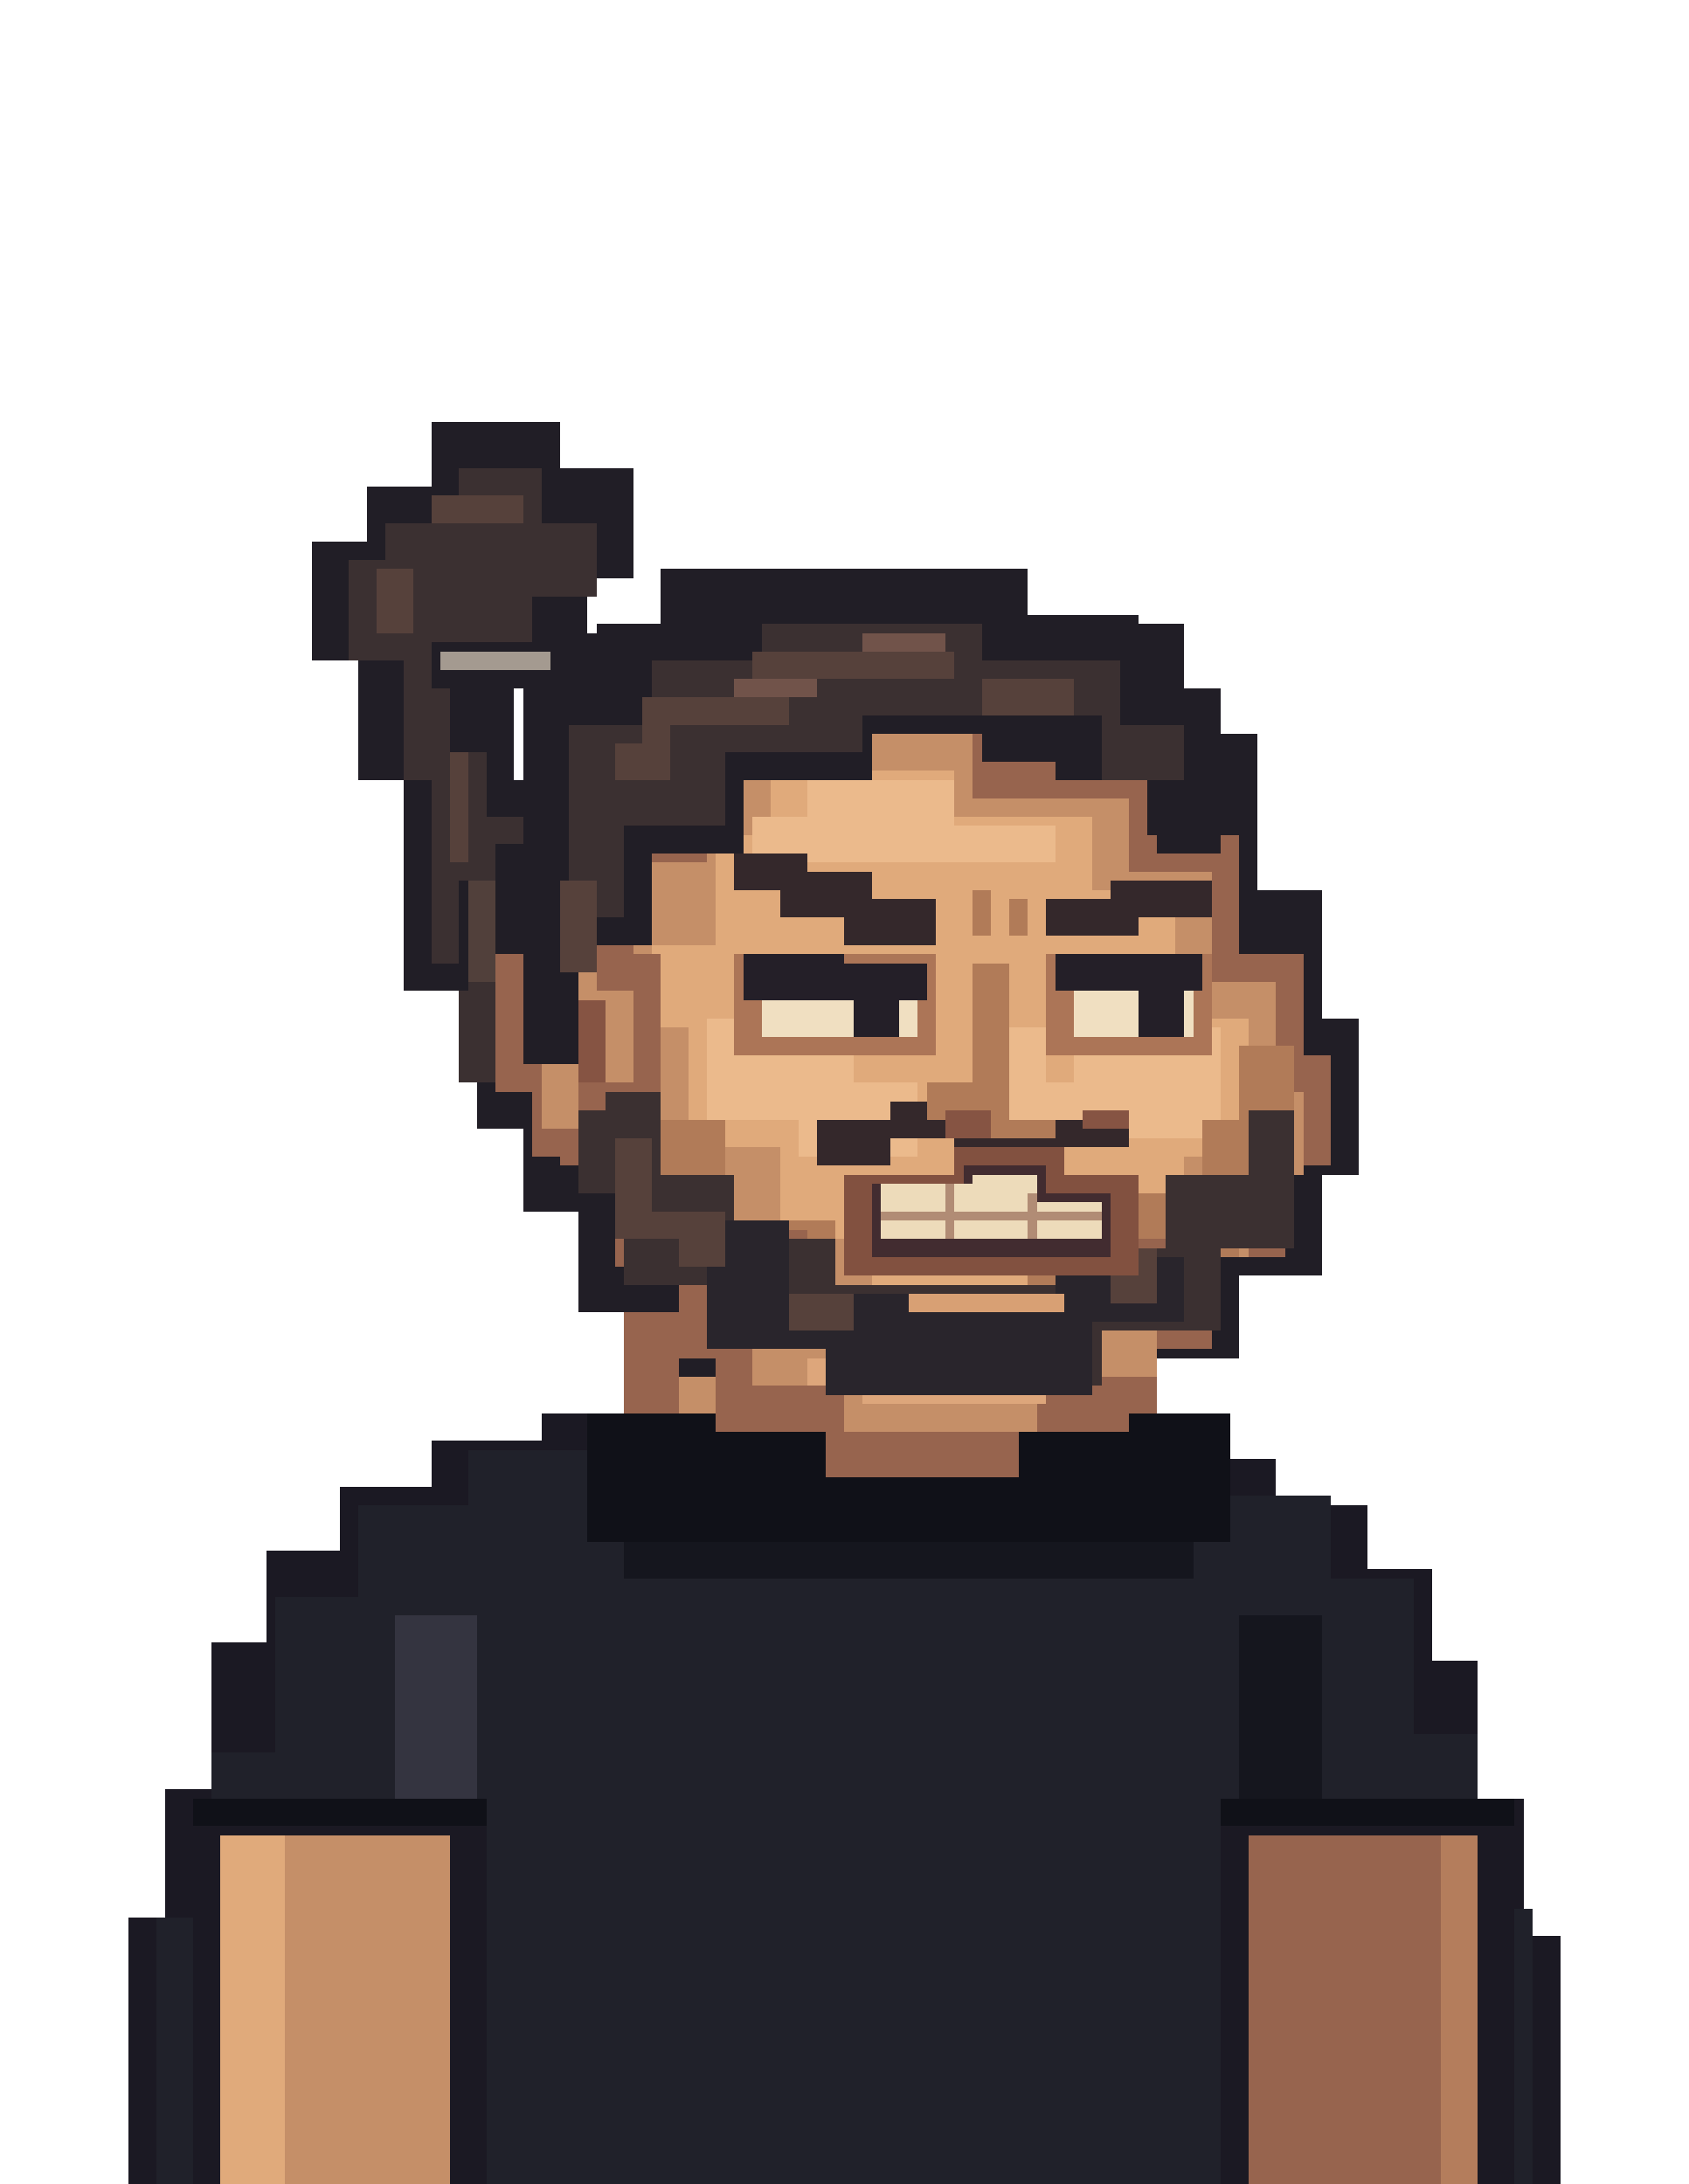
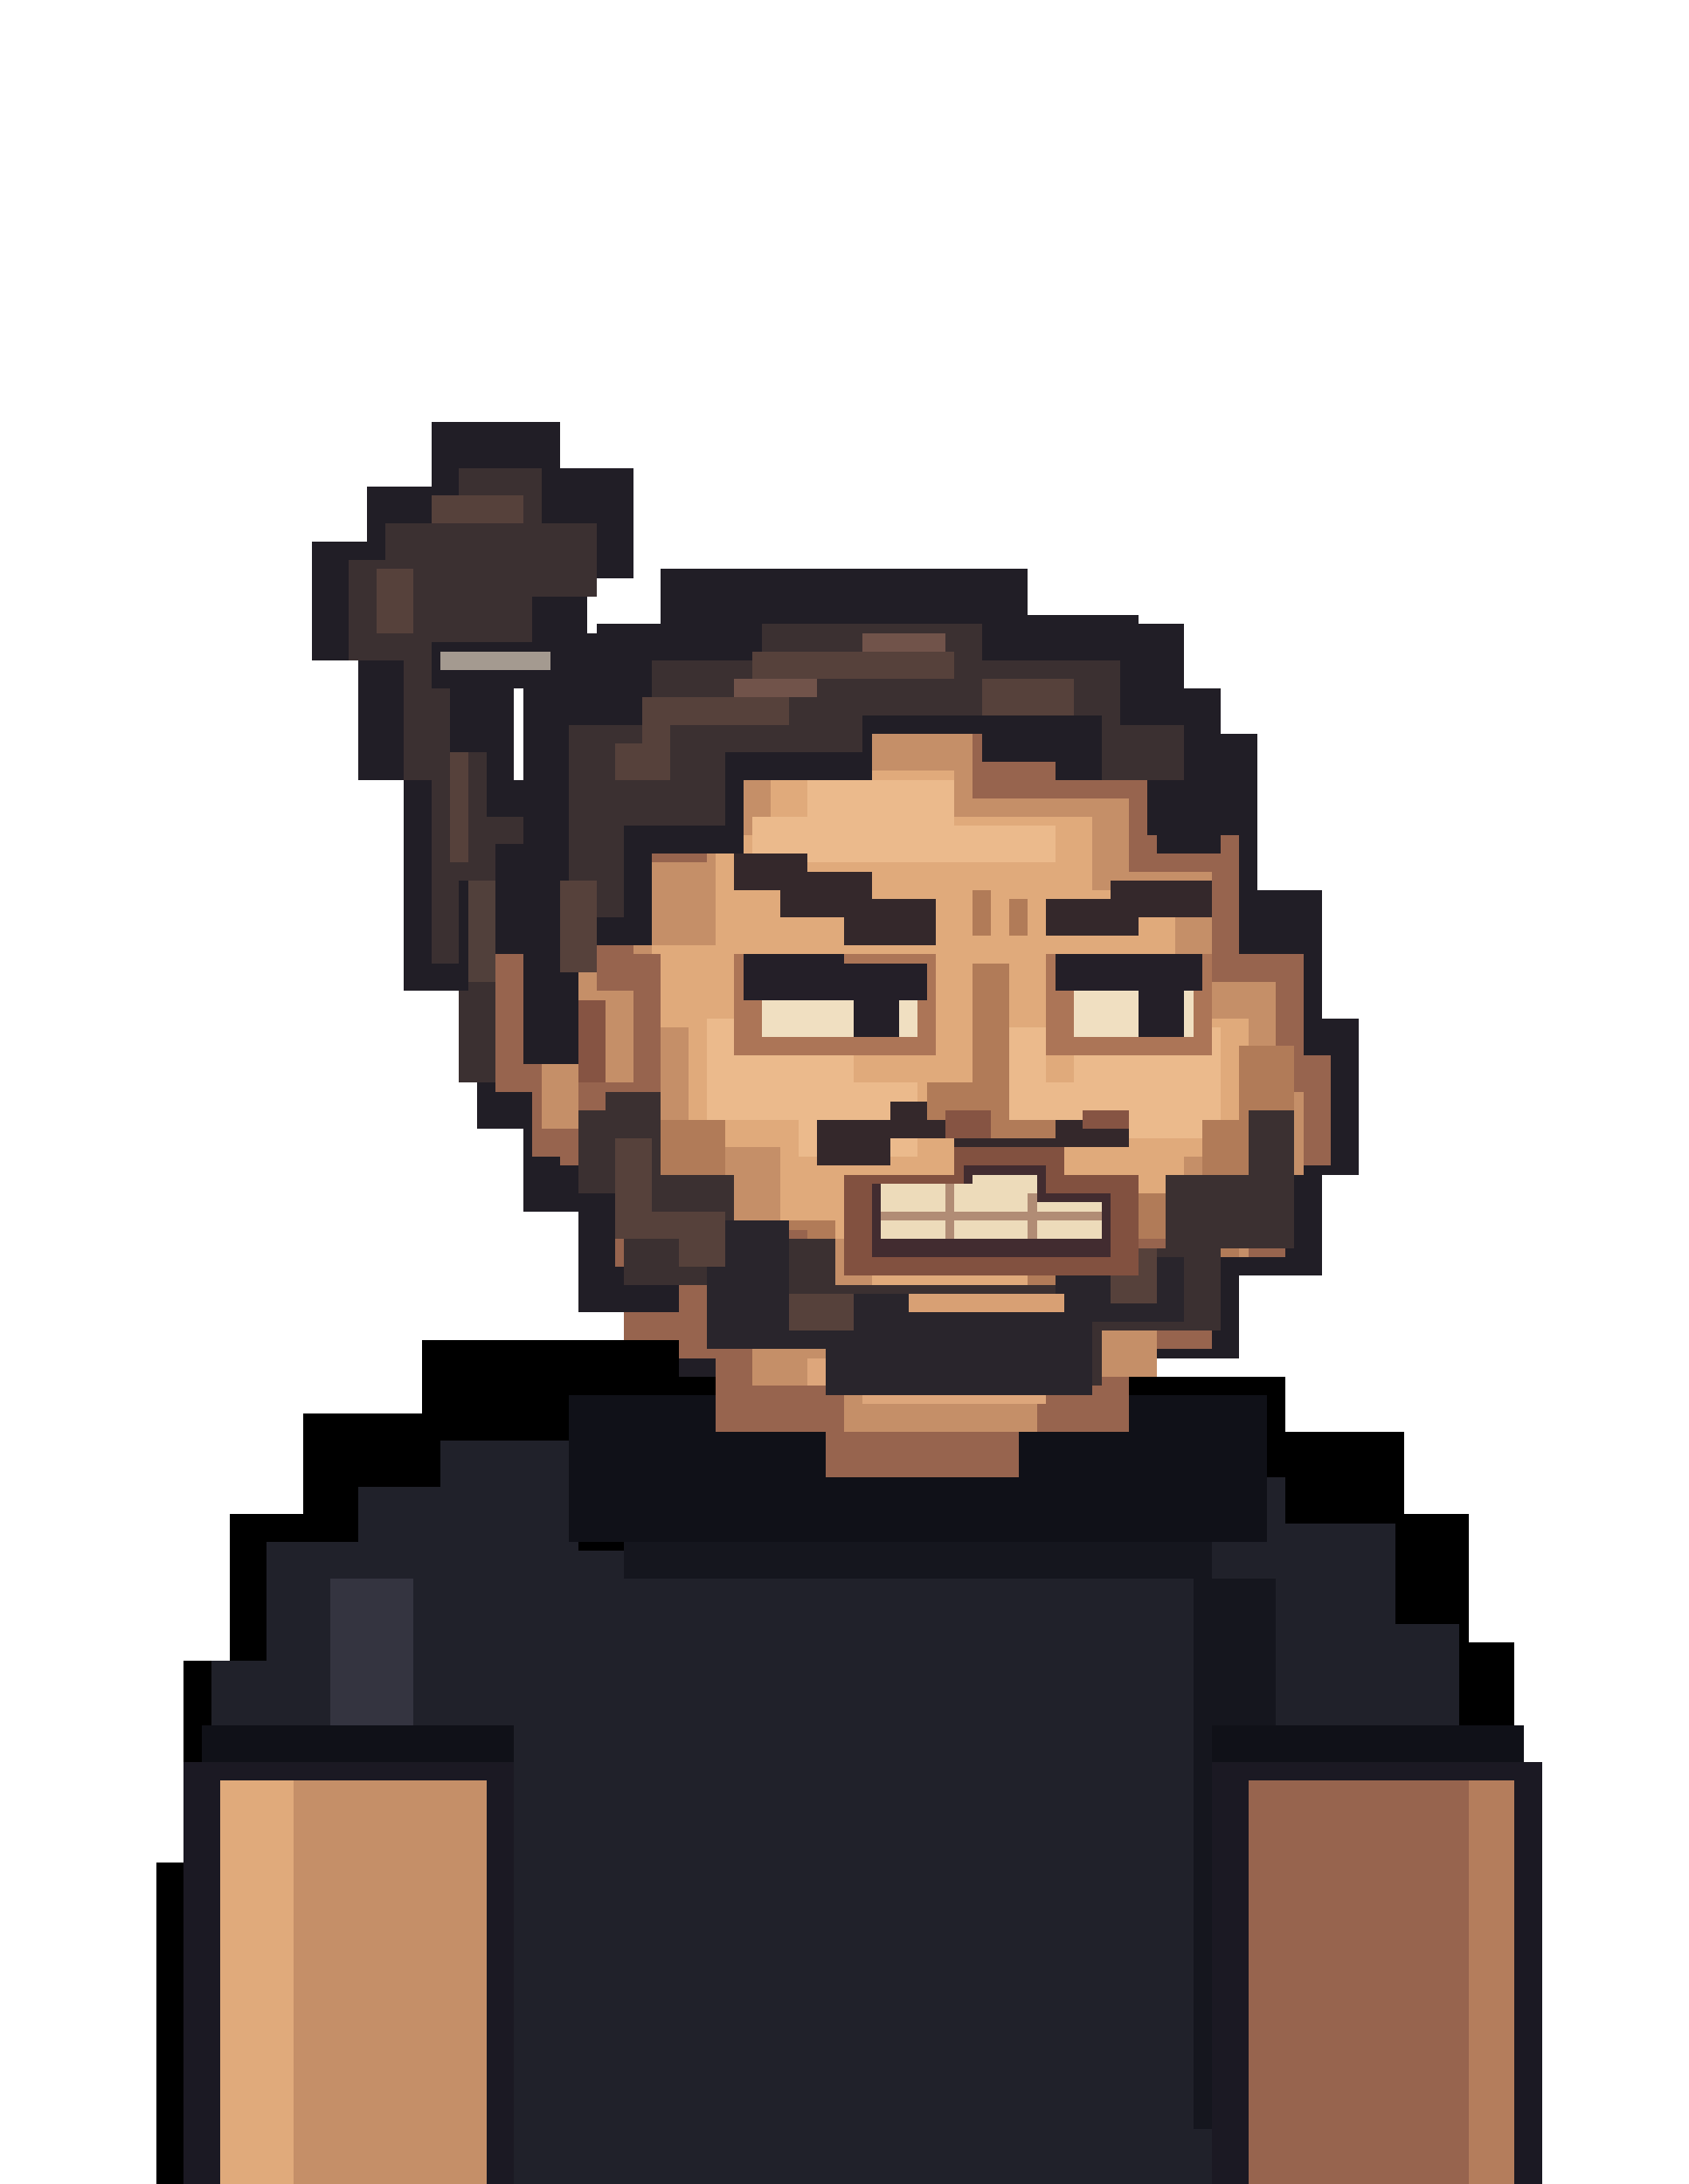
<svg xmlns="http://www.w3.org/2000/svg" width="552" height="714" viewBox="-12 -38 184 238" shape-rendering="crispEdges" data-expression="disgusted">
  <g id="neck" transform="translate(0 -20)">
    <path fill="#97644e" d="M56 118h58v24h7v16H49v-16h7z" />
    <path fill="#c58f68" d="M62 126h45v17h7v8H56v-8h6z" />
    <path fill="#dda67b" d="M66 134h35v10h7v3H66z" />
  </g>
-   <g id="casual-body" transform="translate(0 4)">
-     <path fill="#1b1923" d="M47 112h68v5h12v5h10v7h7v10h5v15h5v15h4v31H2v-33h4v-14h5v-16h6v-10h8v-7h10v-5h12z" />
-     <path fill="#20212a" d="M49 116h18v8h39v-8h14v5h13v9h9v17h7v19h6v34H5v-33h6v-18h7v-17h9v-10h12v-6h10z" />
-     <path fill="#20212a" d="M40 125h19v12h11v6h28v-6h13v-10h16v8h9v22h6v29h5v14H14v-30h6v-22h8v-13h12z" />
-     <path fill="#20212a" d="M39 127h13v8H39zM70 137h29v4H70zM114 126h12v9h-12zM24 144h6v18h-6z" />
-     <path fill="#20212a" d="M52 141h11v10h10v7h24v-7h10v-11h9v17h-9v43H57v-40h-5zM18 178h8v22h-8zM140 174h9v26h-9z" />
-     <path fill="#20212a" d="M67 159h31v6H67zM60 187h48v5H60zM30 163h15v5H30z" />
-     <rect x="31" y="134" width="9" height="60" fill="#343440" />
-     <rect x="123" y="134" width="9" height="60" fill="#15161e" />
-     <rect x="9" y="154" width="32" height="50" fill="#1b1923" />
-     <rect x="121" y="154" width="32" height="50" fill="#1b1923" />
-     <rect x="9" y="154" width="32" height="3" fill="#101118" />
-     <rect x="121" y="154" width="32" height="3" fill="#101118" />
-     <rect x="12" y="158" width="25" height="46" fill="#c58f68" />
-     <rect x="12" y="158" width="7" height="46" fill="#e0aa7b" />
-     <rect x="124" y="158" width="25" height="46" fill="#97644e" />
-     <rect x="145" y="158" width="4" height="46" fill="#b47d5c" />
-     <rect x="52" y="112" width="70" height="14" fill="#101118" />
-     <rect x="56" y="126" width="62" height="4" fill="#15161e" />
+   <g id="casual-body">
+     <path d="M52 108h60v4h16v6h13v9h7v14h5v19h3v40H5v-35h3v-22h5v-16h8v-11h13v-8h18z" />
+     <path fill="#20212a" d="M36 119h15v12h24v-4h17v5h22v-9h14v5h12v11h7v20h5v41H8v-35h3v-22h6v-13h10v-6h9z" />
+     <path fill="#20212a" d="M31 126h16v12h27v-5h23v6h27v-9h10v14h7v22h5v34H31v-9h-9v-20h-5v-21h5v-14h9z" />
+     <path fill="#20212a" d="M48 137h20v-3h8v5h20v4h14v14H96v7H71v-5H51v-8h-8v-8h5z" />
+     <path fill="#20212a" d="M54 138h12v3h-12zM45 144h8v7h-5v-4h-3zM72 140h20v3H72z" />
+     <path fill="#20212a" d="M21 131h8v12h-6v20h5v19h8v18H10v-34h4v-23h7zM132 139h7v22h7v39h-17v-19h-4v-16h7z" />
+     <path fill="#20212a" d="M16 143h5v21h-5zM12 170h8v16h6v14H9v-25h3zM140 170h6v30h-7v-17h-4v-10h5z" />
+     <path fill="#20212a" d="M27 135h6v20h5v17h-4v10h-6v-19h-4v-16h3zM119 145h9v17h-6v19h-6v-19h3z" />
+     <path fill="#20212a" d="M32 133h6v19h-4v-10h-2zM38 160h6v16h-4v-9h-2zM127 134h5v12h-4v-5h-1z" />
+     <path fill="#20212a" d="M48 165h15v4H49v4H37v-4h11zM90 168h24v4H93v3H71v-4h19zM45 183h30v4H55v4H37v-4h8zM107 186h19v5h-12v4H85v-4h22z" />
+     <path fill="#20212a" d="M48 174h20v3H48zM76 177h30v3H76zM51 192h29v3H51zM100 182h12v3h-12z" />
+     <path fill="#20212a" d="M33 193h7v7h-7zM120 193h9v7h-9zM80 197h29v3H80z" />
+     <rect x="24" y="134" width="9" height="60" fill="#343440" />
+     <rect x="118" y="134" width="9" height="60" fill="#15161e" />
+     <rect x="10" y="150" width="34" height="4" fill="#101118" />
+     <rect x="120" y="150" width="34" height="4" fill="#101118" />
+     <rect x="8" y="154" width="36" height="48" fill="#1b1923" />
+     <rect x="120" y="154" width="36" height="48" fill="#1b1923" />
+     <rect x="12" y="156" width="29" height="46" fill="#c58f68" />
+     <rect x="12" y="156" width="8" height="46" fill="#e0aa7b" />
+     <rect x="124" y="156" width="29" height="46" fill="#97644e" />
+     <rect x="148" y="156" width="5" height="46" fill="#b47d5c" />
+     <rect x="50" y="114" width="76" height="16" fill="#101118" />
+     <rect x="56" y="130" width="64" height="4" fill="#15161e" />
  </g>
  <g id="hair-back" transform="translate(0 -38)">
    <path fill="#211e26" d="M45 69h15v-7h40v6h17v12h8v27h-7v16h-9v7H51v-7H40v-17h-5V85h10z" />
    <path fill="#3b3031" d="M39 89h7v15h-4v14h-4v-14h-3V96h4zM111 82h7v23h-5v15h-6v-9h4z" />
    <path fill="#51403b" d="M39 96h3v11h-3z" />
  </g>
  <g id="ponytail" transform="translate(0 -38)">
    <path fill="#211e26" d="M28 53h7v-7h14v5h8v12h-5v10h-8v16h-5v19h-7V85h-5V72h-5V59h6z" />
    <path fill="#3b3031" d="M30 57h8v-6h9v6h6v8h-7v8h-9v12h-5V72h-6V61h4zM35 82h6v14h-3v9h-3z" />
    <path fill="#56413b" d="M35 54h10v3H35zM29 62h4v7h-4zM37 82h2v12h-2z" />
    <path fill="#211e26" d="M35 70h14v5H35z" />
    <path fill="#a49a90" d="M36 71h12v2H36z" />
  </g>
  <g id="head" transform="translate(0 -38)">
    <path fill="#211e26" d="M57 73h40v4h17v8h11v12h7v14h4v17h-4v11h-9v9h-14v6H76v-4H62v-7H51v-11h-6v-14h-3V99h6V85h9z" />
    <path fill="#97644e" d="M60 78h35v5h18v8h10v13h7v11h3v12h-5v10h-9v8h-13v5H78v-5H65v-7H55v-11h-6v-13h-3v-13h6V89h8z" />
    <path fill="#c58f68" d="M65 80h29v7h17v8h9v12h7v12h3v9h-6v9h-12v8H80v-5H68v-9H58v-12h-6v-15h5V94h8z" />
    <path fill="#e0aa7b" d="M72 84h20v5h15v8h9v14h8v15h-7v9h-13v5H83v-5H73v-10H63v-13h-4v-9h7V91h6z" />
    <path fill="#ebba8c" d="M76 85h16v5h11v4H70v-5h6zM65 111h16v7h7v8H75v-4H65zM105 112h16v12h-16z" />
    <path fill="#b17b58" d="M52 109h7v13h8v11h12v8H68v-6H58v-10h-6zM123 114h6v14h-6v9h-12v7h-11v-5h11v-9h8v-8h4z" />
  </g>
  <g id="double-chin" transform="translate(0 -38)">
    <path fill="#97644e" d="M62 134h14v8h28v-7h16v12h-9v9H99v5H78v-5H66v-8h-4z" />
    <path fill="#c58f68" d="M67 139h9v8h28v-6h10v9h-13v6H80v-5H70v-6h-3z" />
    <path fill="#dda67b" d="M76 148h26v5H82v-2h-6z" />
    <path fill="#ad7658" d="M72 143h7v3h23v-3h6v6H79v-2h-7z" />
  </g>
  <g id="ears" transform="translate(0 -38)">
    <path fill="#97644e" d="M46 99h9v5h5v16h-5v6h-9v-7h-4v-15h4z" />
    <path fill="#c58f68" d="M47 103h6v5h4v10h-6v5h-4z" />
    <path fill="#e0aa7b" d="M47 104h3v7h-3z" />
    <path fill="#865443" d="M51 109h3v9h-3z" />
  </g>
  <g id="hair-front" transform="translate(0 -38)">
    <path fill="#211e26" d="M45 90V76h8v-8h14v-5h30v4h15v8h9v18h-7v-8h-11v-5H83v5H69v8H59v10h-8v13h-6v-14h-3V92h3z" />
    <path fill="#3b3031" d="M50 79h9v-7h12v-4h24v4h15v7h7v6h-9v-7H82v4H67v8H56v10h-6z" />
    <path fill="#56413b" d="M58 76h12v-5h22v3H74v5H61v6h-6v-4h3zM95 74h10v4H95zM49 96h4v10h-4z" />
    <path fill="#71534a" d="M68 74h9v2h-9zM82 69h9v2h-9z" />
  </g>
  <g id="facial-hair" transform="translate(0 -38)">
    <path fill="#3b3031" d="M54 119h6v9h8v7h11v5h24v-4h12v-8h9v-7h5v15h-8v9h-13v6H78v-4H65v-7H56v-10h-5v-9h3z" />
    <path fill="#29252c" d="M65 133h9v8h29v-4h14v7h-10v8H78v-5H65z" />
    <path fill="#56413b" d="M55 124h4v8h8v6h-5v-3h-7zM74 141h7v4h-7zM109 136h5v6h-5z" />
    <path fill="#34282b" d="M77 122h8v-2h9v2h8v-1h9v4h-8v1H92v-2h-7v3h-8z" />
  </g>
  <g id="expression-brows" transform="translate(0 -38)">
    <path fill="#34282b" d="M68 93h8v2h7v3h7v5H80v-3h-7v-3h-5zM102 98h7v-2h11v4h-8v2h-10z" />
    <path fill="#b17b58" d="M94 97h2v5h-2zM98 98h2v4h-2z" />
  </g>
  <g id="expression-eyes" transform="translate(0 -38)">
    <path fill="#ac7557" d="M68 104h22v11H68zM102 104h18v11h-18z" />
    <path fill="#f0dfc1" d="M71 109h17v4H71zM105 108h13v5h-13z" />
    <path fill="#241f28" d="M81 109h5v4h-5zM112 108h5v5h-5zM69 104h11v1h9v4H69zM103 104h16v4h-16z" />
  </g>
  <g id="nose" transform="translate(0 -38)">
    <path fill="#b17b58" d="M94 105h4v13h5v6h-9v-2h-5v-4h5z" />
    <path fill="#ebba8c" d="M98 112h4v6h7v4H98z" />
    <path fill="#865443" d="M91 121h5v3h-5zM106 121h5v2h-5z" />
  </g>
  <g id="expression-mouth" transform="translate(0 -38)">
    <path fill="#825140" d="M80 128h12v-3h12v3h8v11H80z" />
    <path fill="#422c30" d="M83 129h10v-2h9v3h7v7H83z" />
    <path fill="#eddbba" d="M84 129h10v-1h7v3h7v4H84z" />
    <path fill="#b18c75" d="M91 129h1v6h-1zM100 130h1v5h-1zM84 132h24v1H84z" />
    <path fill="#d8a074" d="M87 141h17v2H87z" />
  </g>
</svg>
